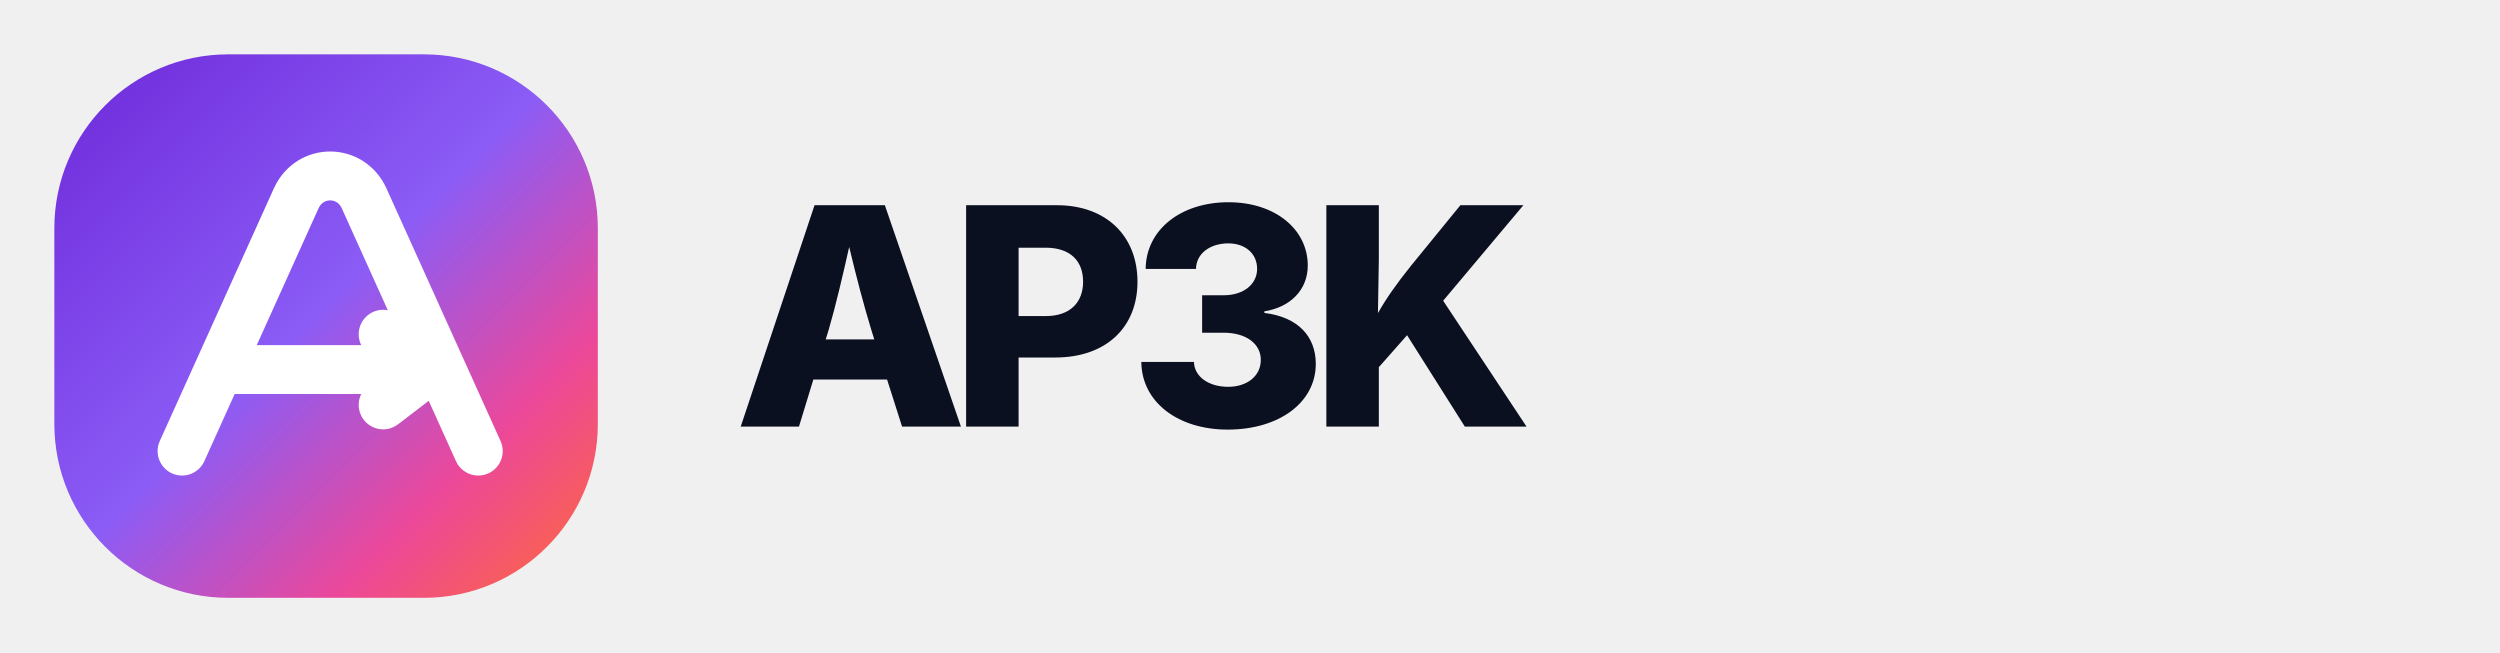
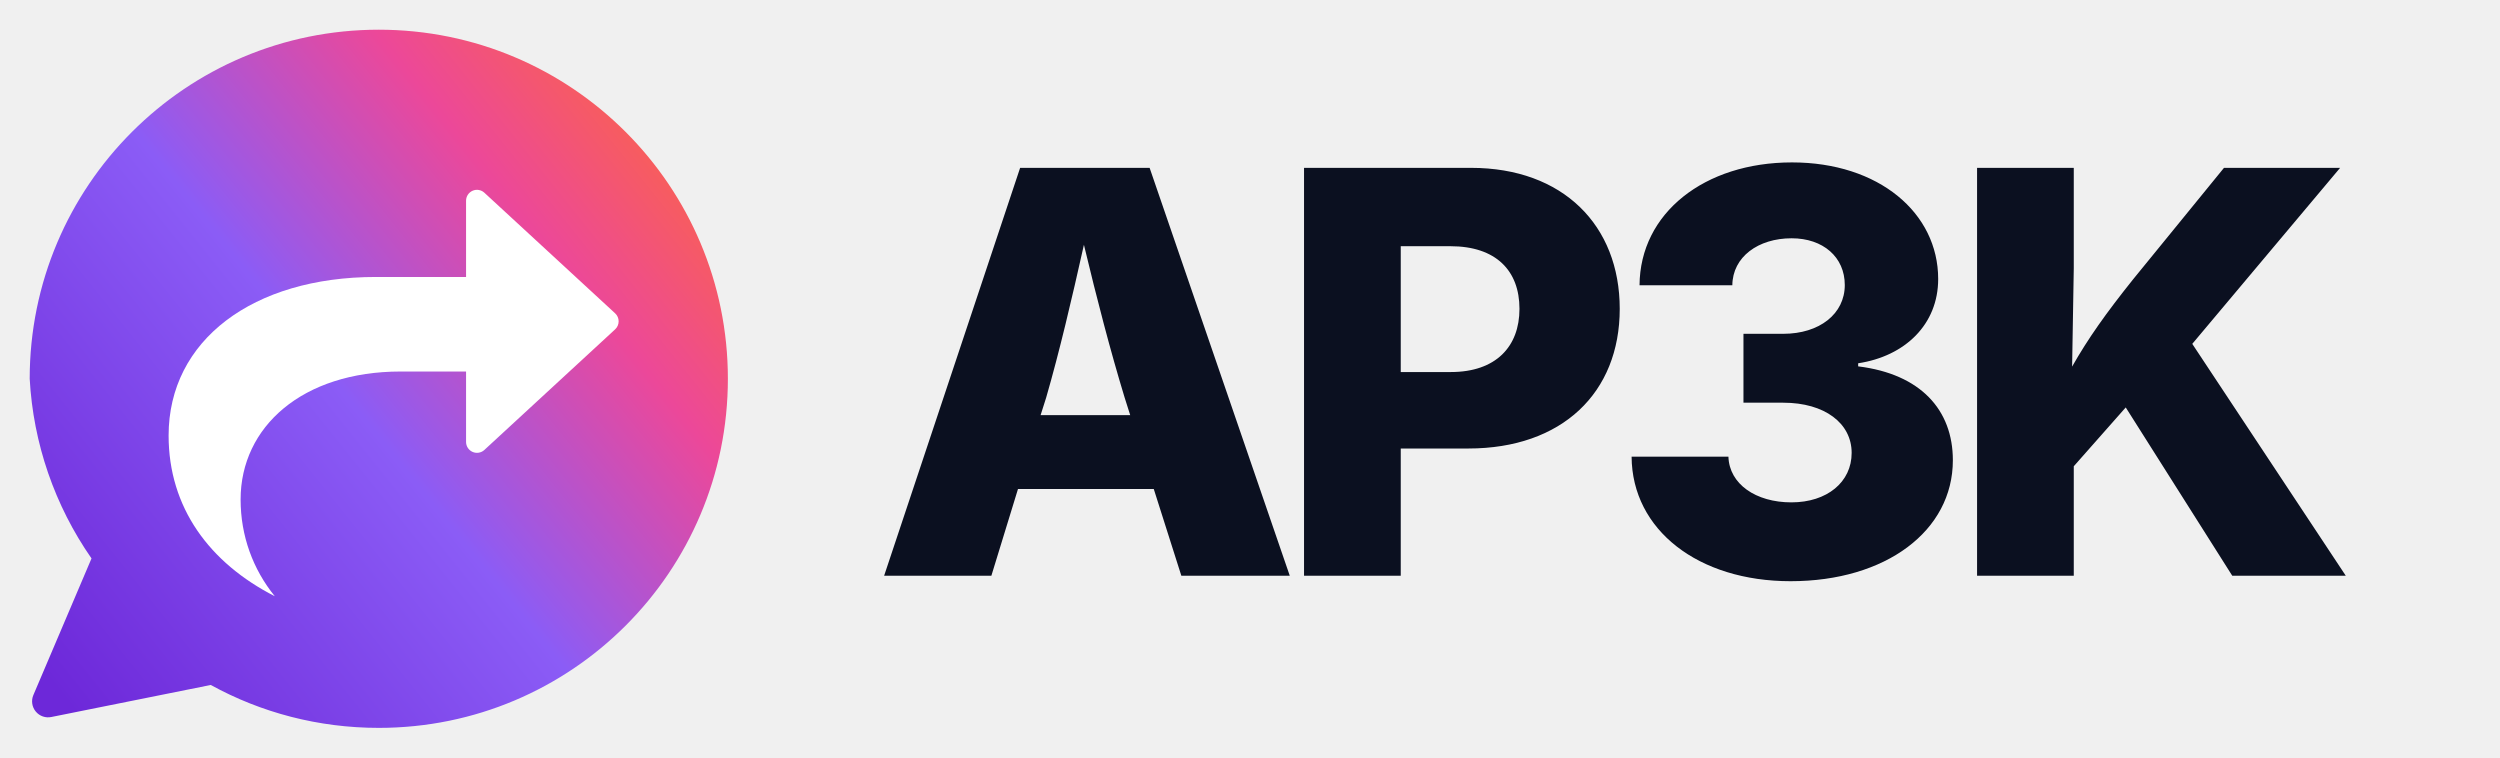
- <svg xmlns="http://www.w3.org/2000/svg" width="920" height="240" viewBox="0 0 920 240" fill="none">
+ <svg xmlns="http://www.w3.org/2000/svg" width="330" height="100" viewBox="0 0 330 100">
  <defs>
-     <linearGradient id="g" x1="20" y1="20" x2="220" y2="220" gradientUnits="userSpaceOnUse">
-       <stop stop-color="#6D28D9" />
-       <stop offset=".48" stop-color="#8B5CF6" />
-       <stop offset=".76" stop-color="#EC4899" />
+     <linearGradient id="quick-reply" x1="0%" y1="90%" x2="100%" y2="10%">
+       <stop offset="0" stop-color="#6D28D9" />
+       <stop offset="0.46" stop-color="#8B5CF6" />
+       <stop offset="0.74" stop-color="#EC4899" />
      <stop offset="1" stop-color="#FF6B35" />
    </linearGradient>
  </defs>
-   <rect x="20" y="20" width="200" height="200" rx="64" fill="url(#g)" />
-   <path d="M67 166 109 73c5-11 20-11 25 0l42 93M86 136h66m-11-13 17 13-17 13" stroke="white" stroke-width="18" stroke-linecap="round" stroke-linejoin="round" />
-   <text x="270" y="157" fill="#0B1020" font-family="Plus Jakarta Sans, Inter, Arial, sans-serif" font-size="112" font-weight="800" letter-spacing="-7">AP3K</text>
+   <g transform="translate(2 2) scale(.96)">
+     <path d="M50 2C76.51 2 98 23.49 98 50S76.51 98 50 98c-8.3 0-16.2-2.1-23.1-5.9L5 96.5a2.2 2.2 0 0 1-2.5-3l8-18.8A47.8 47.8 0 0 1 2 50C2 23.49 23.49 2 50 2Z" fill="url(#quick-reply)" />
+     <path d="M62 25.5a1.5 1.5 0 0 1 2.5-1.1l18 16.6a1.5 1.5 0 0 1 0 2.2l-18 16.6A1.5 1.5 0 0 1 62 58.7V49h-9c-13.5 0-22 7.6-22 17.6 0 5 1.7 9.6 4.7 13.3-9-4.6-14.6-12.2-14.6-22.1C21.1 44.7 32.7 36 49.6 36H62Z" fill="#fff" />
+   </g>
+   <text x="115" y="76" fill="#0B1020" font-family="Plus Jakarta Sans, Inter, Arial, sans-serif" font-size="74" font-weight="800" letter-spacing="-4">AP3K</text>
</svg>
